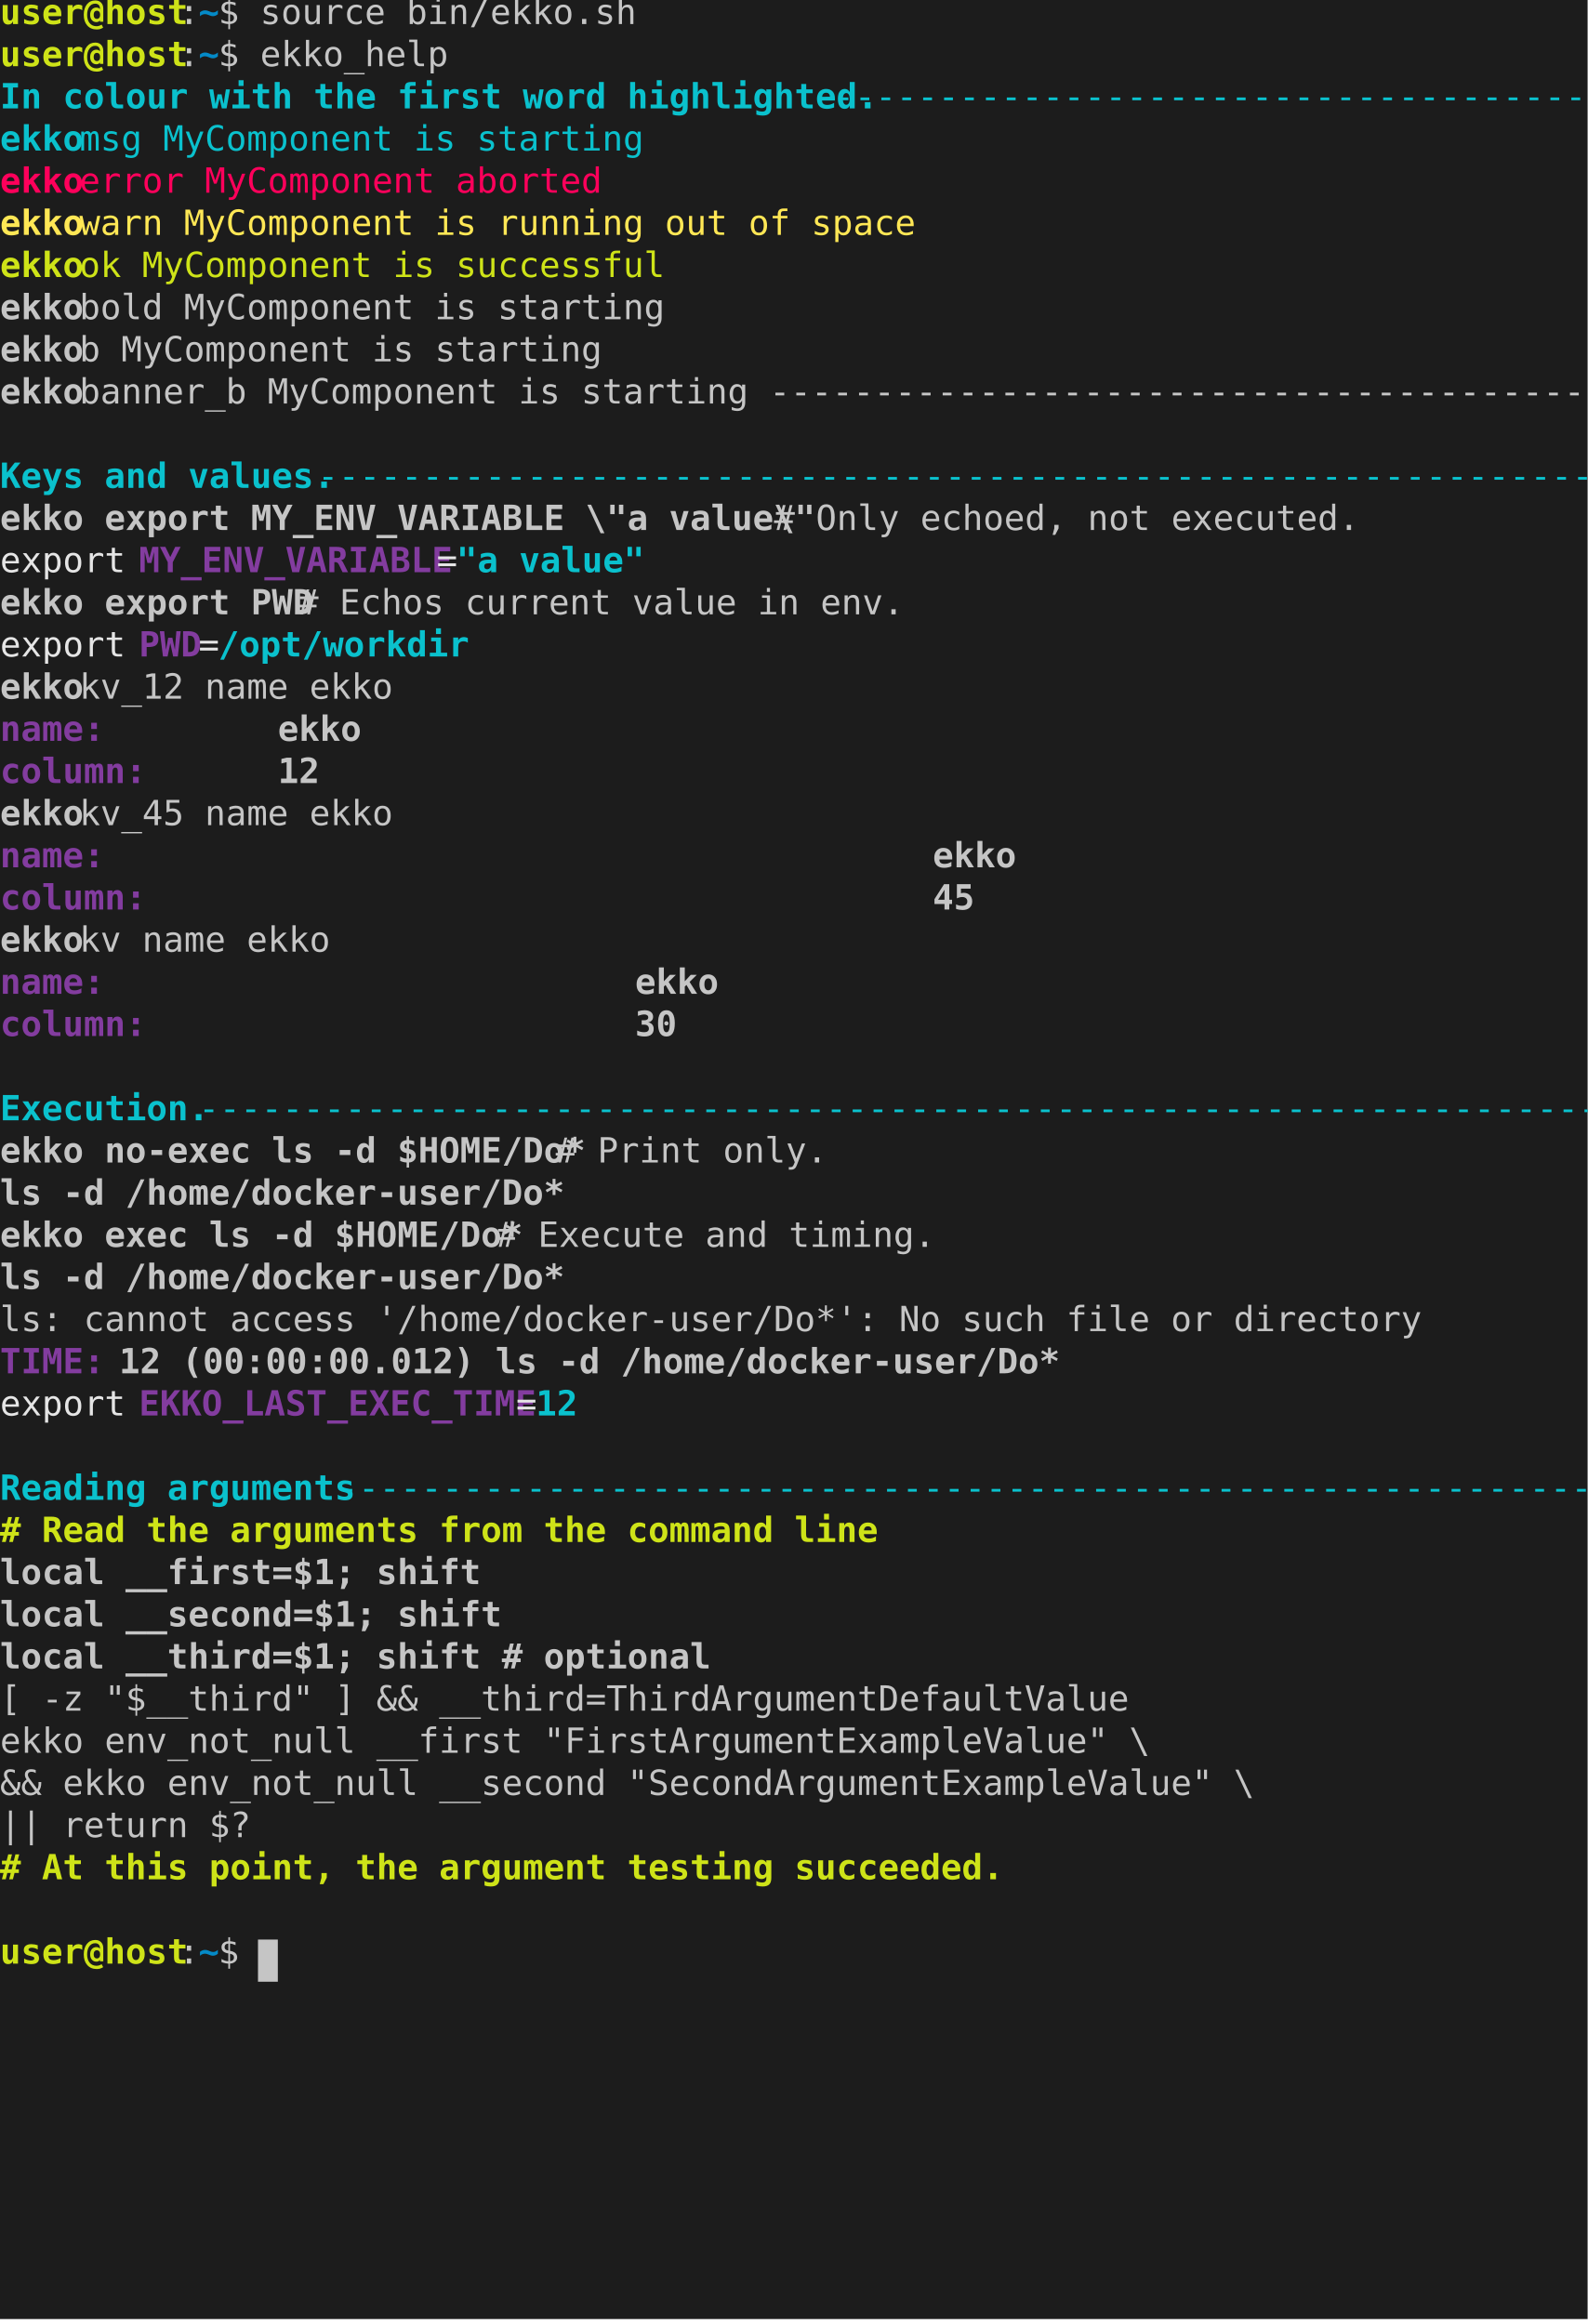
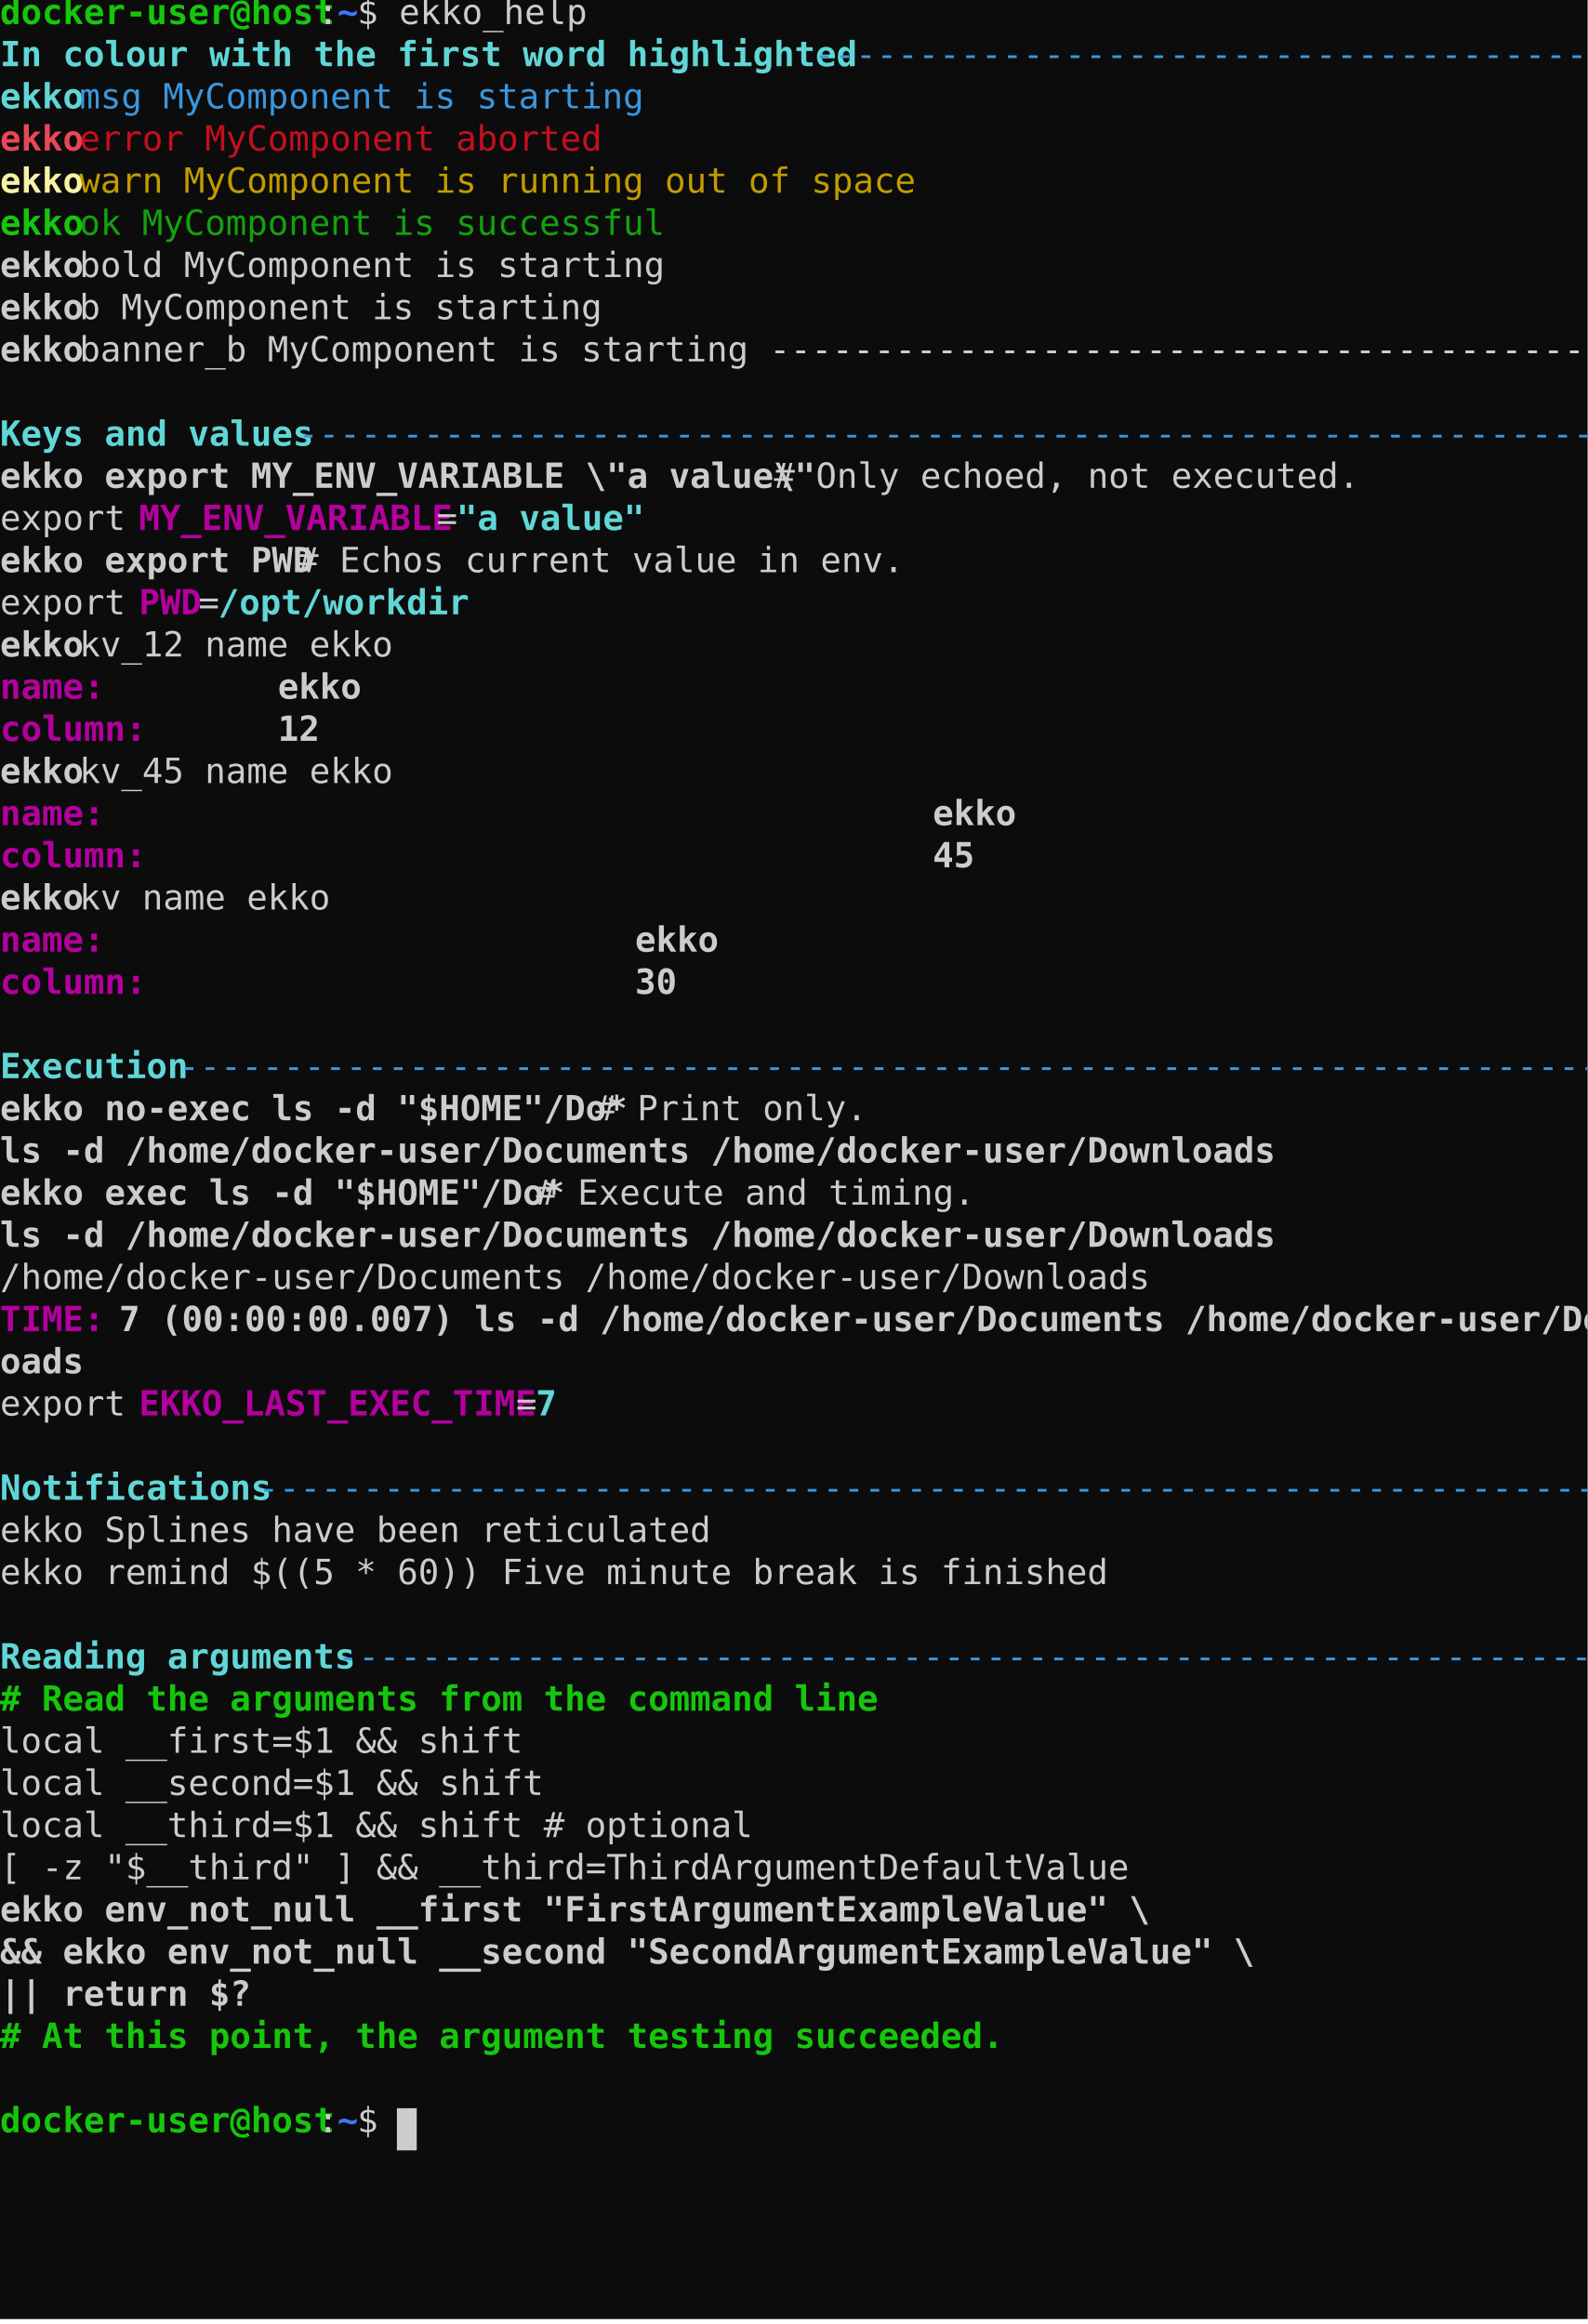
- <svg xmlns="http://www.w3.org/2000/svg" xmlns:ns1="https://github.com/nbedos/termtosvg" xmlns:xlink="http://www.w3.org/1999/xlink" id="terminal" baseProfile="full" viewBox="0 0 640 937" width="640" version="1.1">
+ <svg xmlns="http://www.w3.org/2000/svg" xmlns:xlink="http://www.w3.org/1999/xlink" id="terminal" baseProfile="full" viewBox="0 0 640 937" width="640" version="1.1">
  <defs>
-     <ns1:template_settings>
-       <ns1:screen_geometry columns="80" rows="55" />
-     </ns1:template_settings>
-     <style type="text/css" id="generated-style">#screen {
-                 font-family: 'DejaVu Sans Mono', monospace;
-                 font-style: normal;
-                 font-size: 14px;
-             }
- 
-         text {
-             dominant-baseline: text-before-edge;
-             white-space: pre;
-         }</style>
-     <style type="text/css" id="user-style">
-             /* gjm8 color theme (source: https://terminal.sexy/) */
-             .foreground {fill: #c5c5c5;}
-             .background {fill: #1c1c1c;}
-             .color0 {fill: #1c1c1c;}
-             .color1 {fill: #ff005b;}
-             .color2 {fill: #cee318;}
-             .color3 {fill: #ffe755;}
-             .color4 {fill: #048ac7;}
-             .color5 {fill: #833c9f;}
-             .color6 {fill: #0ac1cd;}
-             .color7 {fill: #e5e5e5;}
-             .color8 {fill: #1c1c1c;}
-             .color9 {fill: #ff005b;}
-             .color10 {fill: #cee318;}
-             .color11 {fill: #ffe755;}
-             .color12 {fill: #048ac7;}
-             .color13 {fill: #833c9f;}
-             .color14 {fill: #0ac1cd;}
-             .color15 {fill: #e5e5e5;}
-         </style>
+     <style type="text/css" id="generated-style">text{dominant-baseline:text-before-edge;white-space:pre}.foreground{fill:#ccc}.background,.color0{fill:#0c0c0c}.color6{fill:#3a96dd}.color7{fill:#ccc}.color10{fill:#16c60c}.color12{fill:#3b78ff}.color13{fill:#b4009e}.color14{fill:#61d6d6}</style>
  </defs>
-   <svg id="screen" width="640" viewBox="0 0 640 935" preserveAspectRatio="xMidYMin meet">
-     <rect class="background" height="100%" width="100%" x="0" y="0" />
+   <svg width="640" height="935" viewBox="0 0 640 935" preserveAspectRatio="xMidYMin slice" style="font-family:'DejaVu Sans Mono',monospace;font-style:normal;font-size:14px">
+     <rect class="background" height="100%" width="100%" />
    <defs>
      <g id="g1">
-         <text class="color10" font-weight="bold" textLength="72" x="0">user@host</text>
-         <text class="foreground" textLength="8" x="72">:</text>
-         <text class="color12" font-weight="bold" textLength="8" x="80">~</text>
-         <text class="foreground" textLength="168" x="88">$ source bin/ekko.sh </text>
+         <text textLength="128" font-weight="bold" class="color10">docker-user@host</text>
+         <text x="128" textLength="8" class="foreground">:</text>
+         <text x="136" textLength="8" font-weight="bold" class="color12">~</text>
+         <text x="144" textLength="96" class="foreground">$ ekko_help </text>
      </g>
      <g id="g2">
-         <text class="color10" font-weight="bold" textLength="72" x="0">user@host</text>
-         <text class="foreground" textLength="8" x="72">:</text>
-         <text class="color12" font-weight="bold" textLength="8" x="80">~</text>
-         <text class="foreground" textLength="96" x="88">$ ekko_help </text>
+         <text textLength="328" font-weight="bold" class="color14">In colour with the first word highlighted</text>
+         <text x="328" textLength="312" class="color6"> --------------------------------------</text>
      </g>
      <g id="g3">
-         <text class="color14" font-weight="bold" textLength="336" x="0">In colour with the first word highlighted.</text>
-         <text class="color6" textLength="304" x="336"> -------------------------------------</text>
+         <text textLength="32" font-weight="bold" class="color14">ekko</text>
+         <text x="32" textLength="224" class="color6"> msg MyComponent is starting</text>
      </g>
      <g id="g4">
-         <text class="color14" font-weight="bold" textLength="32" x="0">ekko</text>
-         <text class="color6" textLength="224" x="32"> msg MyComponent is starting</text>
+         <text textLength="32" font-weight="bold" style="fill:#e74856">ekko</text>
+         <text x="32" textLength="208" style="fill:#c50f1f"> error MyComponent aborted</text>
      </g>
      <g id="g5">
-         <text class="color9" font-weight="bold" textLength="32" x="0">ekko</text>
-         <text class="color1" textLength="208" x="32"> error MyComponent aborted</text>
+         <text textLength="32" font-weight="bold" style="fill:#f9f1a5">ekko</text>
+         <text x="32" textLength="328" style="fill:#c19c00"> warn MyComponent is running out of space</text>
      </g>
      <g id="g6">
-         <text class="color11" font-weight="bold" textLength="32" x="0">ekko</text>
-         <text class="color3" textLength="328" x="32"> warn MyComponent is running out of space</text>
+         <text textLength="32" font-weight="bold" class="color10">ekko</text>
+         <text x="32" textLength="232" style="fill:#13a10e"> ok MyComponent is successful</text>
      </g>
      <g id="g7">
-         <text class="color10" font-weight="bold" textLength="32" x="0">ekko</text>
-         <text class="color2" textLength="232" x="32"> ok MyComponent is successful</text>
+         <text textLength="32" font-weight="bold" class="foreground">ekko</text>
+         <text x="32" textLength="232" class="foreground"> bold MyComponent is starting</text>
      </g>
      <g id="g8">
-         <text class="foreground" font-weight="bold" textLength="32" x="0">ekko</text>
-         <text class="foreground" textLength="232" x="32"> bold MyComponent is starting</text>
+         <text textLength="32" font-weight="bold" class="foreground">ekko</text>
+         <text x="32" textLength="208" class="foreground"> b MyComponent is starting</text>
      </g>
      <g id="g9">
-         <text class="foreground" font-weight="bold" textLength="32" x="0">ekko</text>
-         <text class="foreground" textLength="208" x="32"> b MyComponent is starting</text>
+         <text textLength="32" font-weight="bold" class="foreground">ekko</text>
+         <text x="32" textLength="608" class="foreground"> banner_b MyComponent is starting ------------------------------------------</text>
      </g>
      <g id="g10">
-         <text class="foreground" font-weight="bold" textLength="32" x="0">ekko</text>
-         <text class="foreground" textLength="608" x="32"> banner_b MyComponent is starting ------------------------------------------</text>
+         <text textLength="120" font-weight="bold" class="color14">Keys and values</text>
+         <text x="120" textLength="520" class="color6"> ----------------------------------------------------------------</text>
      </g>
      <g id="g11">
-         <text class="color14" font-weight="bold" textLength="128" x="0">Keys and values.</text>
-         <text class="color6" textLength="512" x="128"> ---------------------------------------------------------------</text>
+         <text textLength="312" font-weight="bold" class="foreground">ekko export MY_ENV_VARIABLE \"a value\"</text>
+         <text x="312" textLength="232" class="foreground"> # Only echoed, not executed.</text>
      </g>
      <g id="g12">
-         <text class="foreground" font-weight="bold" textLength="312" x="0">ekko export MY_ENV_VARIABLE \"a value\"</text>
-         <text class="foreground" textLength="232" x="312"> # Only echoed, not executed.</text>
+         <text textLength="56" class="color7">export </text>
+         <text x="56" textLength="120" font-weight="bold" class="color13">MY_ENV_VARIABLE</text>
+         <text x="176" textLength="8" class="color7">=</text>
+         <text x="184" textLength="72" font-weight="bold" class="color14">"a value"</text>
      </g>
      <g id="g13">
-         <text class="color7" textLength="56" x="0">export </text>
-         <text class="color13" font-weight="bold" textLength="120" x="56">MY_ENV_VARIABLE</text>
-         <text class="color7" textLength="8" x="176">=</text>
-         <text class="color14" font-weight="bold" textLength="72" x="184">"a value"</text>
+         <text textLength="120" font-weight="bold" class="foreground">ekko export PWD</text>
+         <text x="120" textLength="240" class="foreground"> # Echos current value in env.</text>
      </g>
      <g id="g14">
-         <text class="foreground" font-weight="bold" textLength="120" x="0">ekko export PWD</text>
-         <text class="foreground" textLength="240" x="120"> # Echos current value in env.</text>
+         <text textLength="56" class="color7">export </text>
+         <text x="56" textLength="24" font-weight="bold" class="color13">PWD</text>
+         <text x="80" textLength="8" class="color7">=</text>
+         <text x="88" textLength="96" font-weight="bold" class="color14">/opt/workdir</text>
      </g>
      <g id="g15">
-         <text class="color7" textLength="56" x="0">export </text>
-         <text class="color13" font-weight="bold" textLength="24" x="56">PWD</text>
-         <text class="color7" textLength="8" x="80">=</text>
-         <text class="color14" font-weight="bold" textLength="96" x="88">/opt/workdir</text>
+         <text textLength="32" font-weight="bold" class="foreground">ekko</text>
+         <text x="32" textLength="128" class="foreground"> kv_12 name ekko</text>
      </g>
      <g id="g16">
-         <text class="foreground" font-weight="bold" textLength="32" x="0">ekko</text>
-         <text class="foreground" textLength="128" x="32"> kv_12 name ekko</text>
+         <text textLength="112" font-weight="bold" class="color13">        name: </text>
+         <text x="112" textLength="32" font-weight="bold" class="foreground">ekko</text>
      </g>
      <g id="g17">
-         <text class="color13" font-weight="bold" textLength="112" x="0">        name: </text>
-         <text class="foreground" font-weight="bold" textLength="32" x="112">ekko</text>
+         <text textLength="112" font-weight="bold" class="color13">      column: </text>
+         <text x="112" textLength="16" font-weight="bold" class="foreground">12</text>
      </g>
      <g id="g18">
-         <text class="color13" font-weight="bold" textLength="112" x="0">      column: </text>
-         <text class="foreground" font-weight="bold" textLength="16" x="112">12</text>
+         <text textLength="32" font-weight="bold" class="foreground">ekko</text>
+         <text x="32" textLength="128" class="foreground"> kv_45 name ekko</text>
      </g>
      <g id="g19">
-         <text class="foreground" font-weight="bold" textLength="32" x="0">ekko</text>
-         <text class="foreground" textLength="128" x="32"> kv_45 name ekko</text>
+         <text textLength="376" font-weight="bold" class="color13">                                         name: </text>
+         <text x="376" textLength="32" font-weight="bold" class="foreground">ekko</text>
      </g>
      <g id="g20">
-         <text class="color13" font-weight="bold" textLength="376" x="0">                                         name: </text>
-         <text class="foreground" font-weight="bold" textLength="32" x="376">ekko</text>
+         <text textLength="376" font-weight="bold" class="color13">                                       column: </text>
+         <text x="376" textLength="16" font-weight="bold" class="foreground">45</text>
      </g>
      <g id="g21">
-         <text class="color13" font-weight="bold" textLength="376" x="0">                                       column: </text>
-         <text class="foreground" font-weight="bold" textLength="16" x="376">45</text>
+         <text textLength="32" font-weight="bold" class="foreground">ekko</text>
+         <text x="32" textLength="104" class="foreground"> kv name ekko</text>
      </g>
      <g id="g22">
-         <text class="foreground" font-weight="bold" textLength="32" x="0">ekko</text>
-         <text class="foreground" textLength="104" x="32"> kv name ekko</text>
+         <text textLength="256" font-weight="bold" class="color13">                          name: </text>
+         <text x="256" textLength="32" font-weight="bold" class="foreground">ekko</text>
      </g>
      <g id="g23">
-         <text class="color13" font-weight="bold" textLength="256" x="0">                          name: </text>
-         <text class="foreground" font-weight="bold" textLength="32" x="256">ekko</text>
+         <text textLength="256" font-weight="bold" class="color13">                        column: </text>
+         <text x="256" textLength="16" font-weight="bold" class="foreground">30</text>
      </g>
      <g id="g24">
-         <text class="color13" font-weight="bold" textLength="256" x="0">                        column: </text>
-         <text class="foreground" font-weight="bold" textLength="16" x="256">30</text>
+         <text textLength="72" font-weight="bold" class="color14">Execution</text>
+         <text x="72" textLength="568" class="color6"> ----------------------------------------------------------------------</text>
      </g>
      <g id="g25">
-         <text class="color13" font-weight="bold" textLength="48" x="0">TIME: </text>
-         <text class="foreground" font-weight="bold" textLength="360" x="48">12 (00:00:00.012) ls -d /home/docker-user/Do*</text>
-       </g>
-       <g id="g26">
-         <text class="color7" textLength="56" x="0">export </text>
-         <text class="color13" font-weight="bold" textLength="152" x="56">EKKO_LAST_EXEC_TIME</text>
-         <text class="color7" textLength="8" x="208">=</text>
-         <text class="color14" font-weight="bold" textLength="16" x="216">12</text>
+         <text textLength="240" font-weight="bold" class="foreground">ekko no-exec ls -d "$HOME"/Do*</text>
+         <text x="240" textLength="112" class="foreground"> # Print only.</text>
      </g>
      <g id="g27">
-         <text class="color14" font-weight="bold" textLength="80" x="0">Execution.</text>
-         <text class="color6" textLength="560" x="80"> ---------------------------------------------------------------------</text>
-       </g>
-       <g id="g28">
-         <text class="foreground" font-weight="bold" textLength="224" x="0">ekko no-exec ls -d $HOME/Do*</text>
-         <text class="foreground" textLength="112" x="224"> # Print only.</text>
+         <text textLength="216" font-weight="bold" class="foreground">ekko exec ls -d "$HOME"/Do*</text>
+         <text x="216" textLength="176" class="foreground"> # Execute and timing.</text>
      </g>
      <g id="g29">
-         <text class="foreground" font-weight="bold" textLength="216" x="0">ls -d /home/docker-user/Do*</text>
-       </g>
-       <g id="g30">
-         <text class="foreground" font-weight="bold" textLength="200" x="0">ekko exec ls -d $HOME/Do*</text>
-         <text class="foreground" textLength="176" x="200"> # Execute and timing.</text>
+         <text textLength="48" font-weight="bold" class="color13">TIME: </text>
+         <text x="48" textLength="592" font-weight="bold" class="foreground">7 (00:00:00.007) ls -d /home/docker-user/Documents /home/docker-user/Downl</text>
      </g>
      <g id="g31">
-         <text class="foreground" textLength="544" x="0">ls: cannot access '/home/docker-user/Do*': No such file or directory</text>
+         <text textLength="56" class="color7">export </text>
+         <text x="56" textLength="152" font-weight="bold" class="color13">EKKO_LAST_EXEC_TIME</text>
+         <text x="208" textLength="8" class="color7">=</text>
+         <text x="216" textLength="8" font-weight="bold" class="color14">7</text>
      </g>
      <g id="g32">
-         <text class="color14" font-weight="bold" textLength="136" x="0">Reading arguments</text>
-         <text class="color6" textLength="504" x="136"> --------------------------------------------------------------</text>
-       </g>
-       <g id="g33">
-         <text class="color10" font-weight="bold" textLength="352" x="0">  # Read the arguments from the command line</text>
-       </g>
-       <g id="g34">
-         <text class="foreground" font-weight="bold" textLength="200" x="0">  local __first=$1; shift</text>
+         <text textLength="104" font-weight="bold" class="color14">Notifications</text>
+         <text x="104" textLength="536" class="color6"> ------------------------------------------------------------------</text>
      </g>
      <g id="g35">
-         <text class="foreground" font-weight="bold" textLength="208" x="0">  local __second=$1; shift</text>
-       </g>
-       <g id="g36">
-         <text class="foreground" font-weight="bold" textLength="288" x="0">  local __third=$1; shift # optional</text>
-       </g>
-       <g id="g37">
-         <text class="foreground" textLength="448" x="0">  [ -z "$__third" ] &amp;&amp; __third=ThirdArgumentDefaultValue</text>
-       </g>
-       <g id="g38">
-         <text class="foreground" textLength="456" x="0">  ekko env_not_null __first "FirstArgumentExampleValue" \</text>
-       </g>
-       <g id="g39">
-         <text class="foreground" textLength="528" x="0">      &amp;&amp; ekko env_not_null __second "SecondArgumentExampleValue" \</text>
-       </g>
-       <g id="g40">
-         <text class="foreground" textLength="144" x="0">      || return $?</text>
-       </g>
-       <g id="g41">
-         <text class="color10" font-weight="bold" textLength="400" x="0">  # At this point, the argument testing succeeded.</text>
-       </g>
-       <g id="g42">
-         <text class="color10" font-weight="bold" textLength="72" x="0">user@host</text>
-         <text class="foreground" textLength="8" x="72">:</text>
-         <text class="color12" font-weight="bold" textLength="8" x="80">~</text>
-         <text class="foreground" textLength="16" x="88">$ </text>
-         <text class="background" textLength="8" x="104"> </text>
-       </g>
+         <text textLength="136" font-weight="bold" class="color14">Reading arguments</text>
+         <text x="136" textLength="504" class="color6"> --------------------------------------------------------------</text>
+       </g>
+       <g id="g45">
+         <text textLength="128" font-weight="bold" class="color10">docker-user@host</text>
+         <text x="128" textLength="8" class="foreground">:</text>
+         <text x="136" textLength="8" font-weight="bold" class="color12">~</text>
+         <text x="144" textLength="16" class="foreground">$ </text>
+         <text x="160" textLength="8" class="background"> </text>
+       </g>
+       <text textLength="488" font-weight="bold" class="foreground" id="g26">ls -d /home/docker-user/Documents /home/docker-user/Downloads</text>
+       <text textLength="448" class="foreground" id="g28">/home/docker-user/Documents  /home/docker-user/Downloads</text>
+       <text textLength="32" font-weight="bold" class="foreground" id="g30">oads</text>
+       <text textLength="272" class="foreground" id="g33">ekko Splines have been reticulated</text>
+       <text textLength="424" class="foreground" id="g34">ekko remind $((5 * 60)) Five minute break is finished</text>
+       <text textLength="352" font-weight="bold" class="color10" id="g36">  # Read the arguments from the command line</text>
+       <text textLength="216" class="foreground" id="g37">  local __first=$1 &amp;&amp; shift</text>
+       <text textLength="224" class="foreground" id="g38">  local __second=$1 &amp;&amp; shift</text>
+       <text textLength="304" class="foreground" id="g39">  local __third=$1 &amp;&amp; shift # optional</text>
+       <text textLength="448" class="foreground" id="g40">  [ -z "$__third" ] &amp;&amp; __third=ThirdArgumentDefaultValue</text>
+       <text textLength="456" font-weight="bold" class="foreground" id="g41">  ekko env_not_null __first "FirstArgumentExampleValue" \</text>
+       <text textLength="528" font-weight="bold" class="foreground" id="g42">      &amp;&amp; ekko env_not_null __second "SecondArgumentExampleValue" \</text>
+       <text textLength="144" font-weight="bold" class="foreground" id="g43">      || return $?</text>
+       <text textLength="400" font-weight="bold" class="color10" id="g44">  # At this point, the argument testing succeeded.</text>
    </defs>
-     <g>
-       <use y="0" xlink:href="#g1" />
-       <use y="17" xlink:href="#g2" />
-       <use y="34" xlink:href="#g3" />
-       <use y="51" xlink:href="#g4" />
-       <use y="68" xlink:href="#g5" />
-       <use y="85" xlink:href="#g6" />
-       <use y="102" xlink:href="#g7" />
-       <use y="119" xlink:href="#g8" />
-       <use y="136" xlink:href="#g9" />
-       <use y="153" xlink:href="#g10" />
-       <use y="187" xlink:href="#g11" />
-       <use y="204" xlink:href="#g12" />
-       <use y="221" xlink:href="#g13" />
-       <use y="238" xlink:href="#g14" />
-       <use y="255" xlink:href="#g15" />
-       <use y="272" xlink:href="#g16" />
-       <use y="289" xlink:href="#g17" />
-       <use y="306" xlink:href="#g18" />
-       <use y="323" xlink:href="#g19" />
-       <use y="340" xlink:href="#g20" />
-       <use y="357" xlink:href="#g21" />
-       <use y="374" xlink:href="#g22" />
-       <use y="391" xlink:href="#g23" />
-       <use y="408" xlink:href="#g24" />
-       <use y="544" xlink:href="#g25" />
-       <use y="561" xlink:href="#g26" />
-       <use y="442" xlink:href="#g27" />
-       <use y="459" xlink:href="#g28" />
-       <rect class="color0" height="17" width="216" x="0" y="476" />
-       <use y="476" xlink:href="#g29" />
-       <use y="493" xlink:href="#g30" />
-       <rect class="color0" height="17" width="216" x="0" y="510" />
-       <use y="510" xlink:href="#g29" />
-       <use y="527" xlink:href="#g31" />
-       <use y="595" xlink:href="#g32" />
-       <use y="612" xlink:href="#g33" />
-       <use y="629" xlink:href="#g34" />
-       <use y="646" xlink:href="#g35" />
-       <use y="663" xlink:href="#g36" />
-       <use y="680" xlink:href="#g37" />
-       <use y="697" xlink:href="#g38" />
-       <use y="714" xlink:href="#g39" />
-       <use y="731" xlink:href="#g40" />
-       <use y="748" xlink:href="#g41" />
-       <rect class="foreground" height="17" width="8" x="104" y="782" />
-       <use y="782" xlink:href="#g42" />
-     </g>
+     <use xlink:href="#g1" />
+     <use xlink:href="#g2" y="17" />
+     <use xlink:href="#g3" y="34" />
+     <use xlink:href="#g4" y="51" />
+     <use xlink:href="#g5" y="68" />
+     <use xlink:href="#g6" y="85" />
+     <use xlink:href="#g7" y="102" />
+     <use xlink:href="#g8" y="119" />
+     <use xlink:href="#g9" y="136" />
+     <use xlink:href="#g10" y="170" />
+     <use xlink:href="#g11" y="187" />
+     <use xlink:href="#g12" y="204" />
+     <use xlink:href="#g13" y="221" />
+     <use xlink:href="#g14" y="238" />
+     <use xlink:href="#g15" y="255" />
+     <use xlink:href="#g16" y="272" />
+     <use xlink:href="#g17" y="289" />
+     <use xlink:href="#g18" y="306" />
+     <use xlink:href="#g19" y="323" />
+     <use xlink:href="#g20" y="340" />
+     <use xlink:href="#g21" y="357" />
+     <use xlink:href="#g22" y="374" />
+     <use xlink:href="#g23" y="391" />
+     <use xlink:href="#g24" y="425" />
+     <use xlink:href="#g25" y="442" />
+     <path class="color0" d="M0 459h488v17H0z" />
+     <use xlink:href="#g26" y="459" />
+     <use xlink:href="#g27" y="476" />
+     <path class="color0" d="M0 493h488v17H0z" />
+     <use xlink:href="#g26" y="493" />
+     <use xlink:href="#g28" y="510" />
+     <use xlink:href="#g29" y="527" />
+     <use xlink:href="#g30" y="544" />
+     <use xlink:href="#g31" y="561" />
+     <use xlink:href="#g32" y="595" />
+     <use xlink:href="#g33" y="612" />
+     <use xlink:href="#g34" y="629" />
+     <use xlink:href="#g35" y="663" />
+     <use xlink:href="#g36" y="680" />
+     <use xlink:href="#g37" y="697" />
+     <use xlink:href="#g38" y="714" />
+     <use xlink:href="#g39" y="731" />
+     <use xlink:href="#g40" y="748" />
+     <use xlink:href="#g41" y="765" />
+     <use xlink:href="#g42" y="782" />
+     <use xlink:href="#g43" y="799" />
+     <use xlink:href="#g44" y="816" />
+     <path class="foreground" d="M160 850h8v17h-8z" />
+     <use xlink:href="#g45" y="850" />
  </svg>
</svg>
